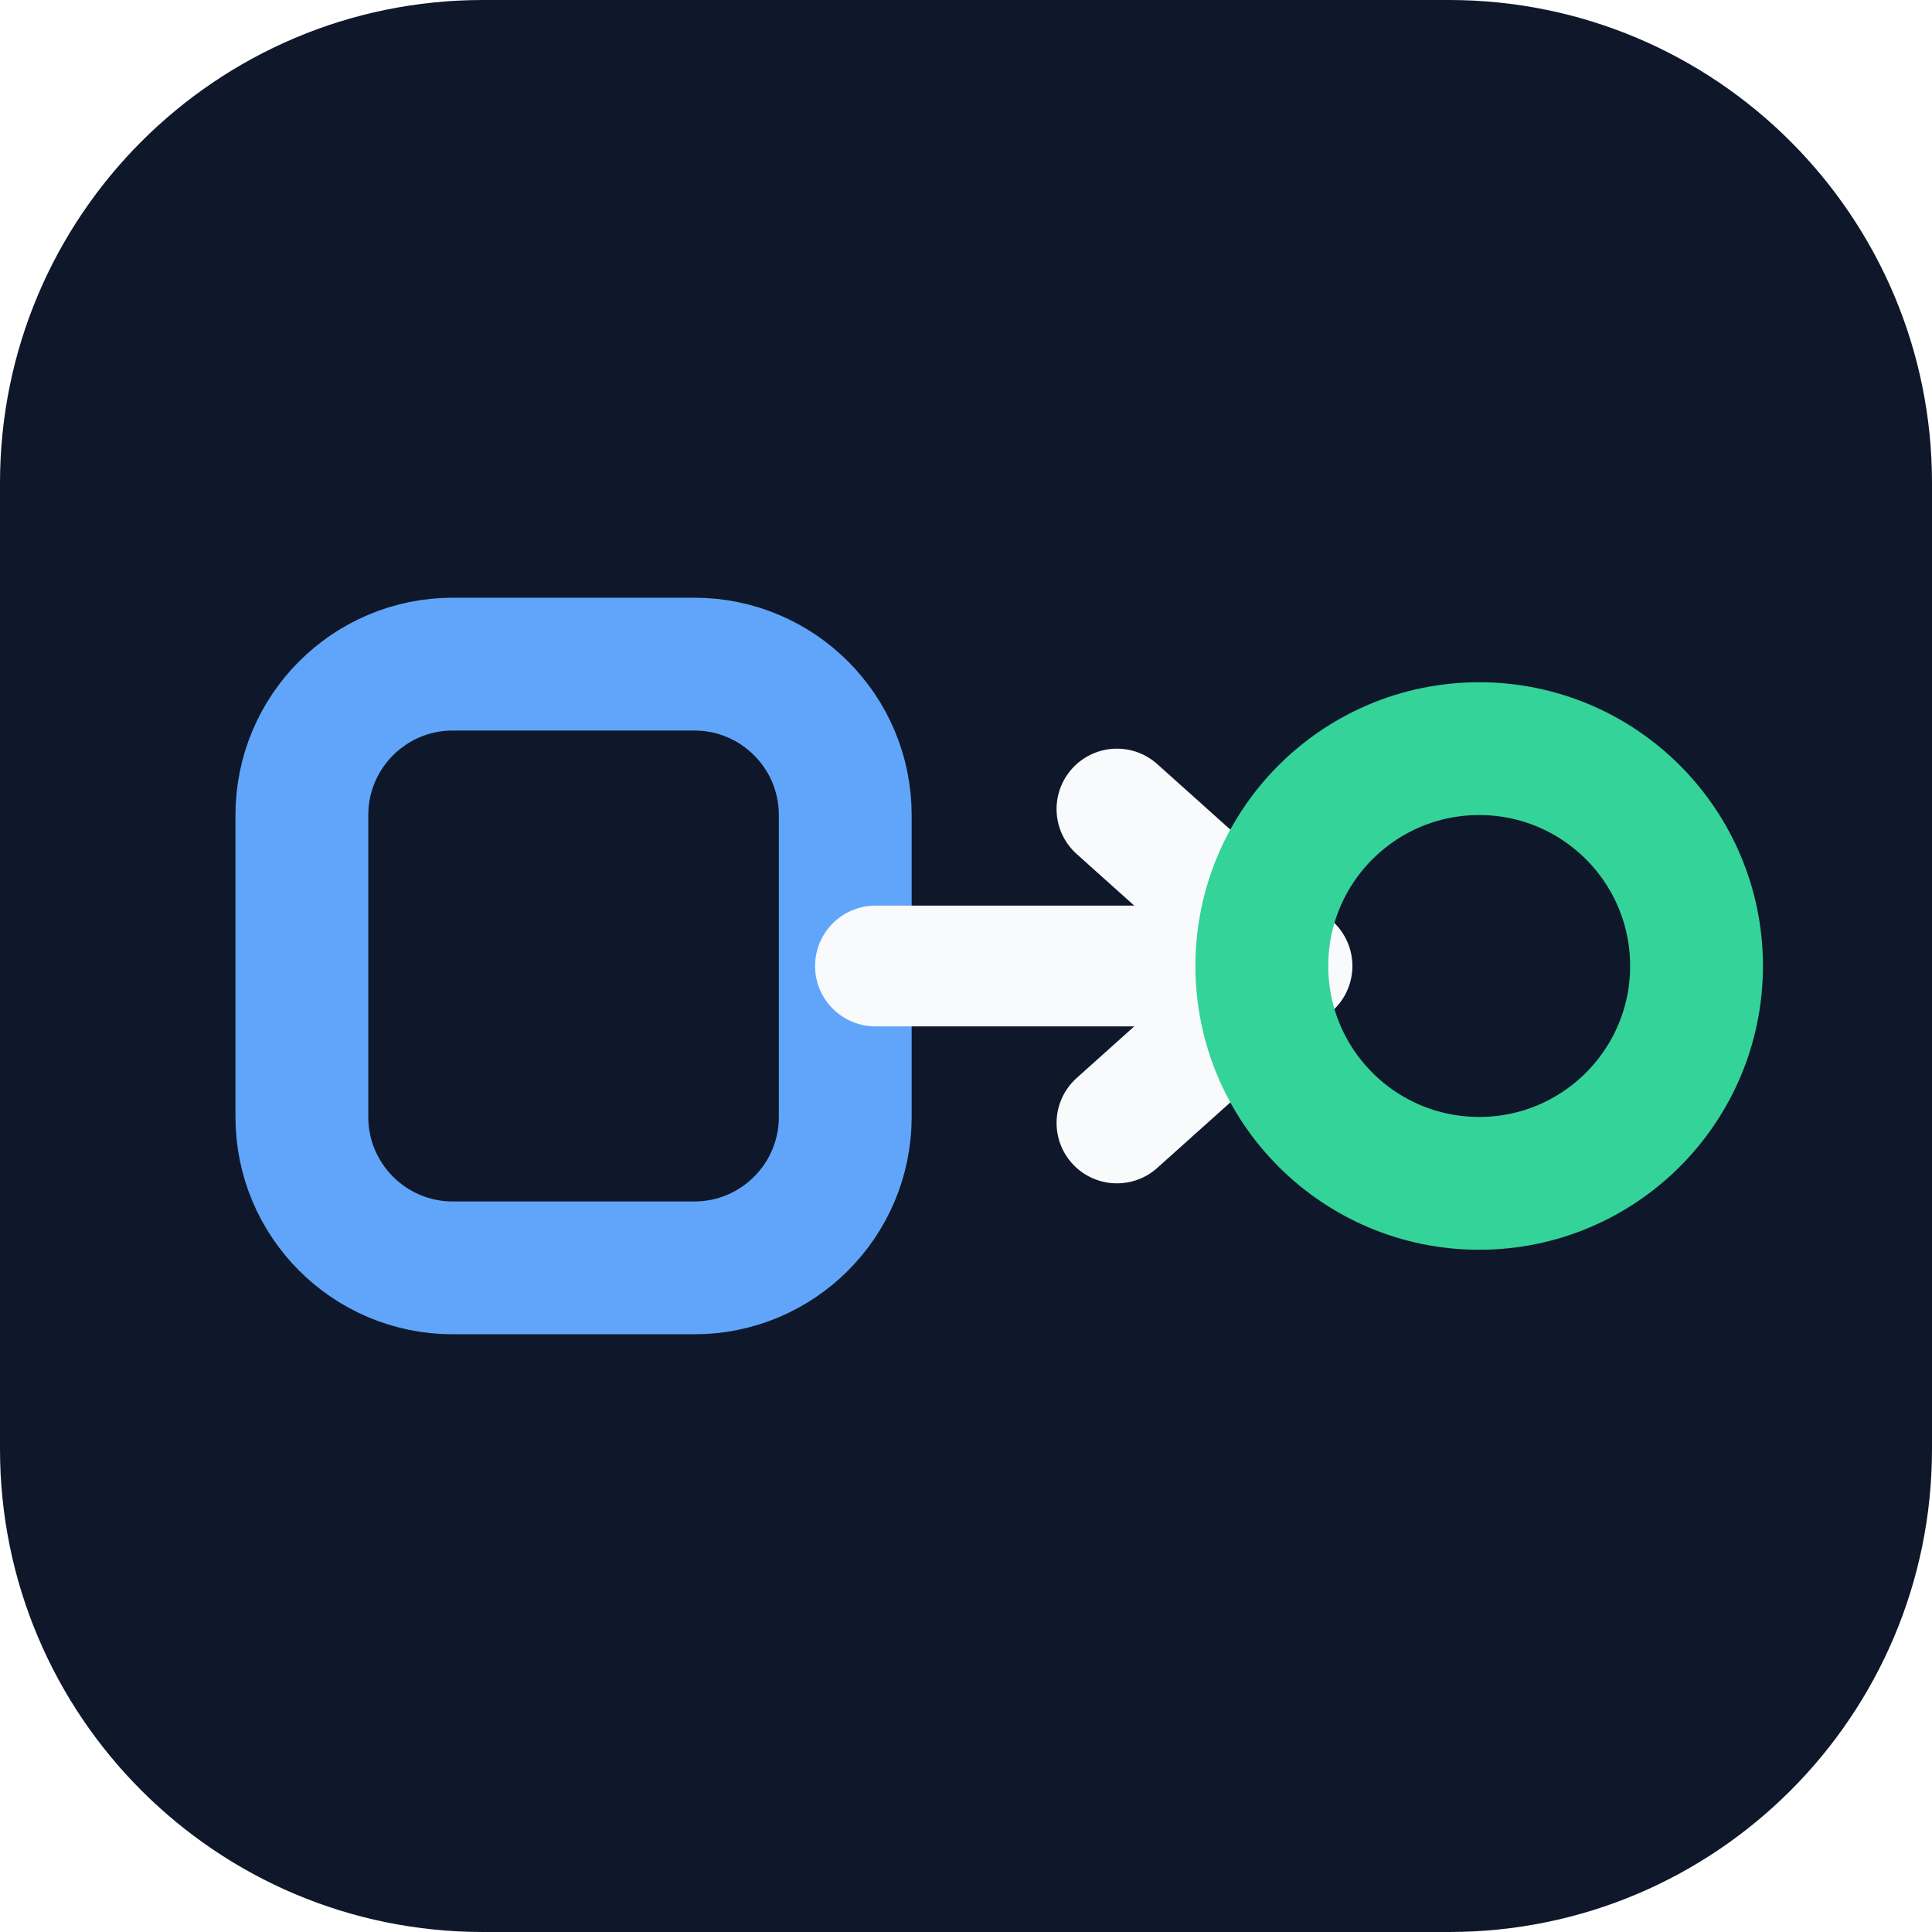
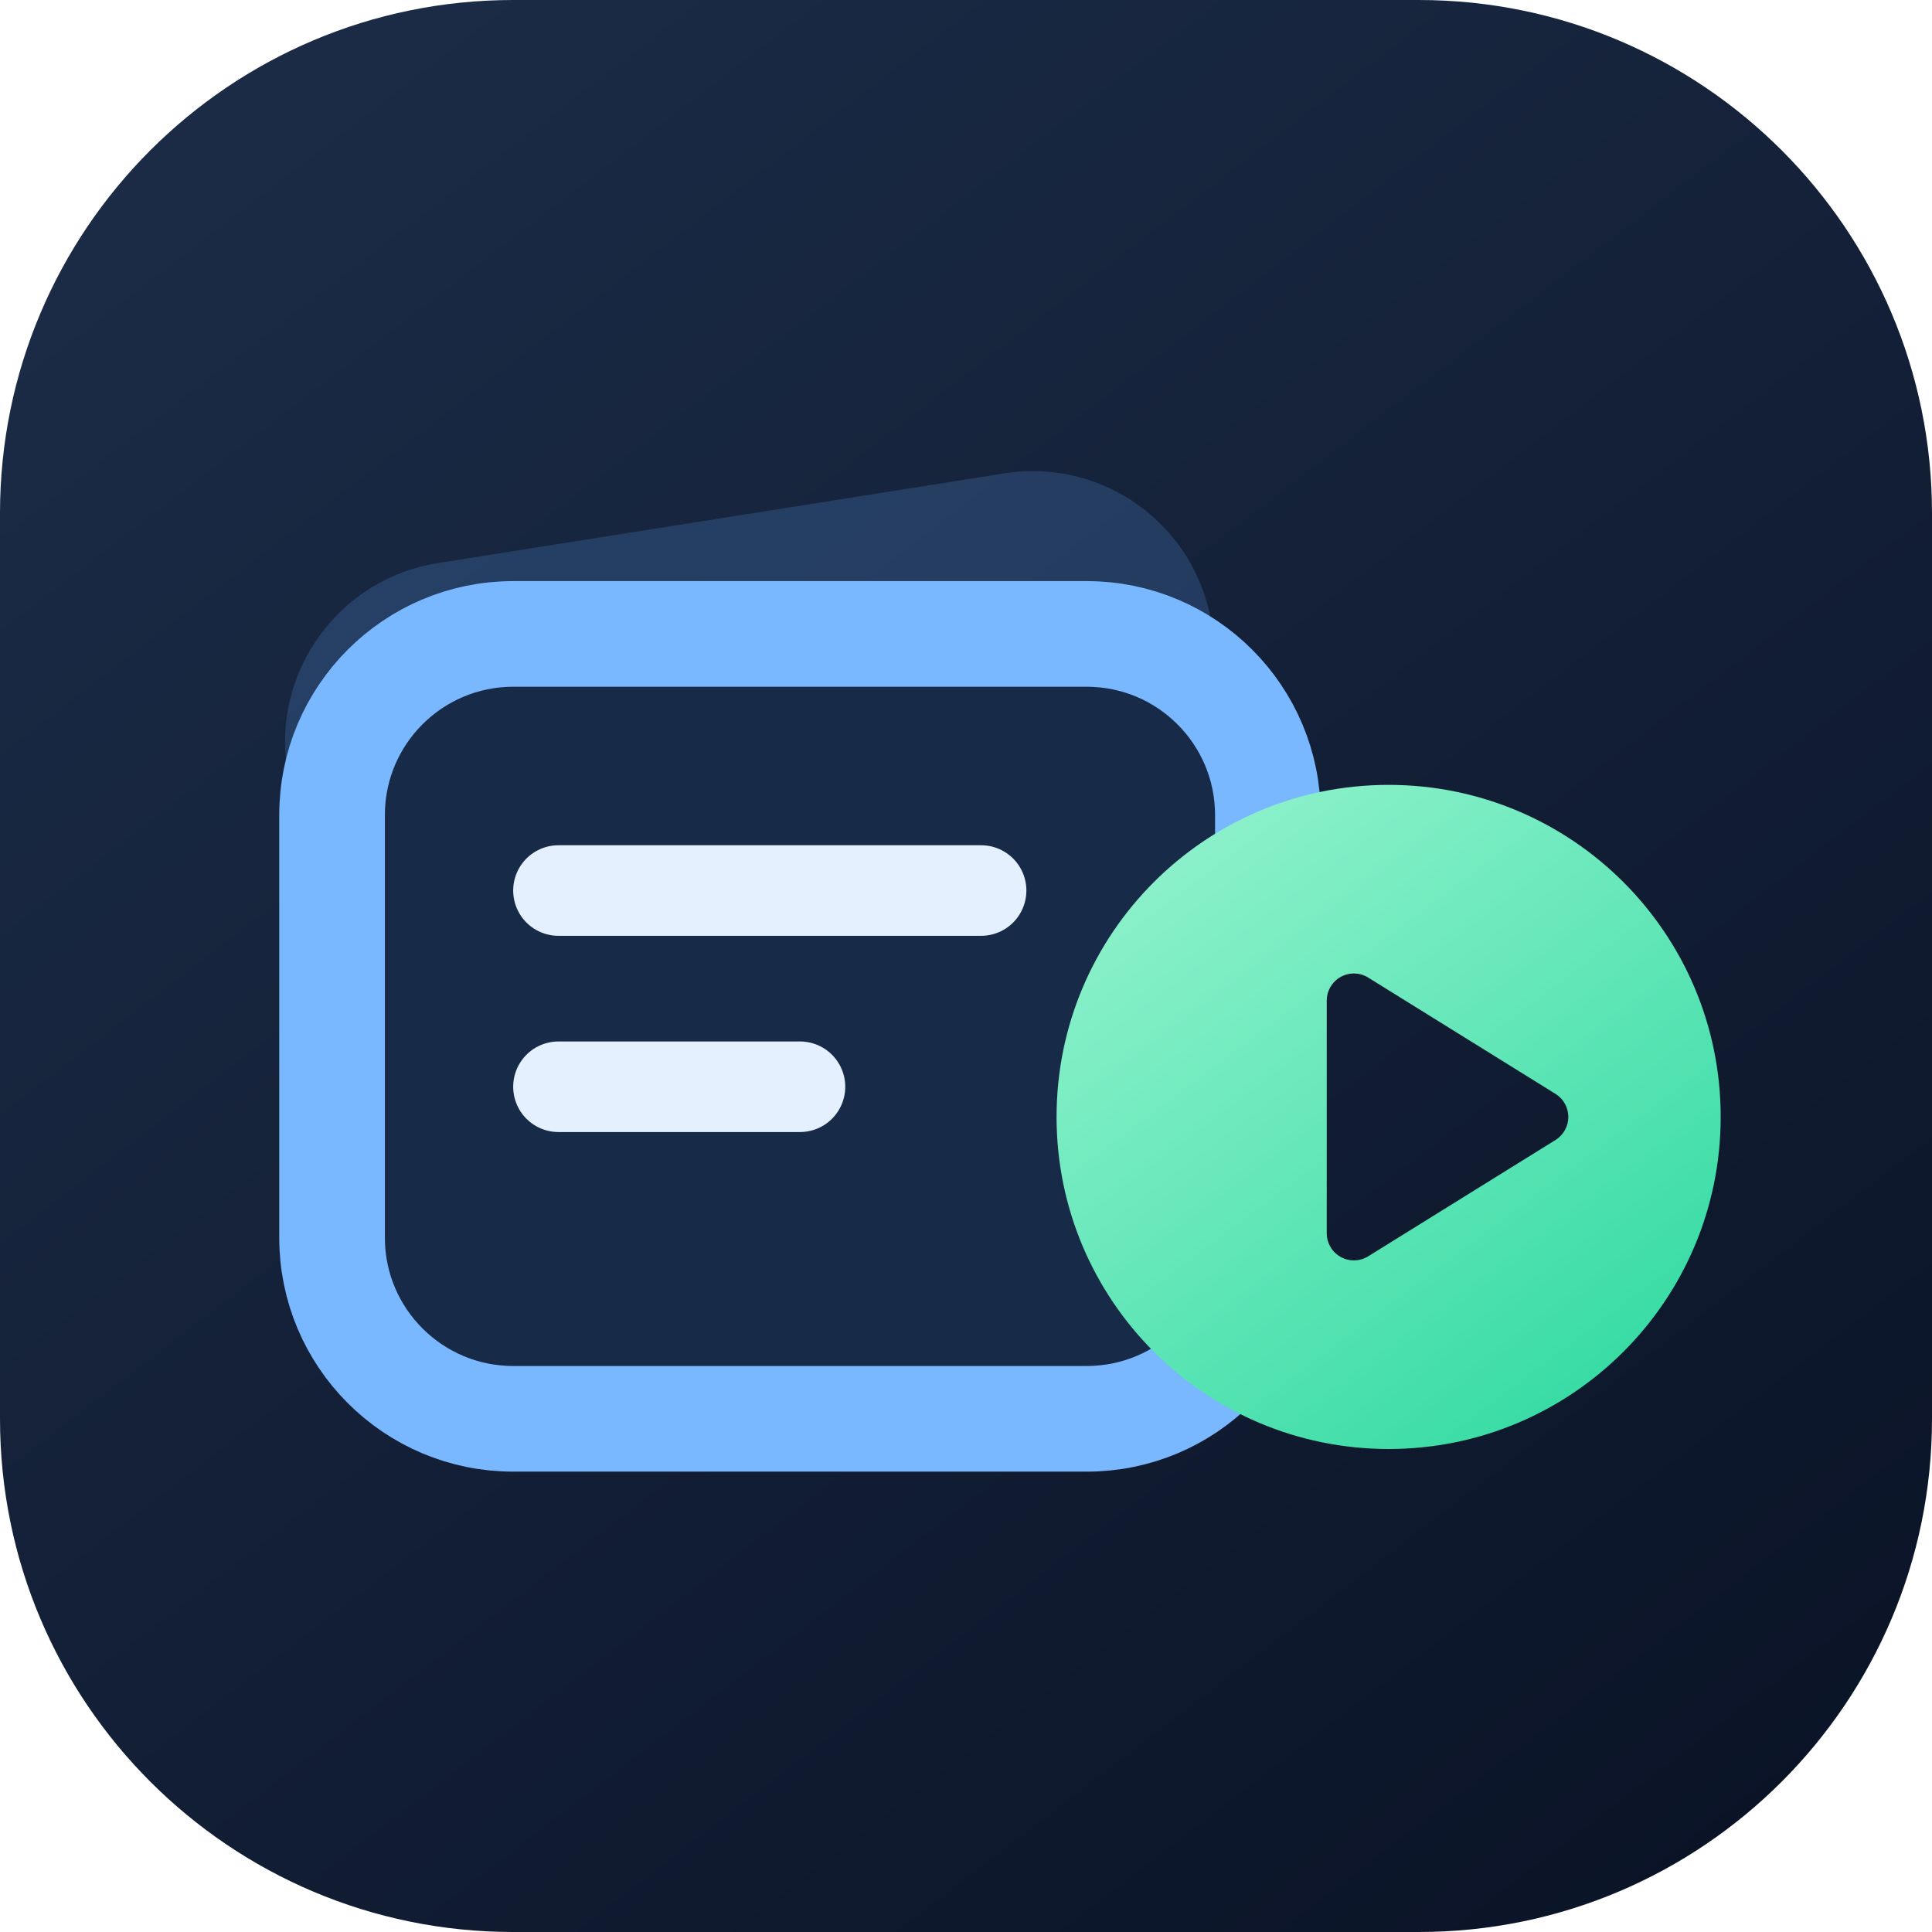
- <svg xmlns="http://www.w3.org/2000/svg" viewBox="0 0 32 32">
-   <rect width="32" height="32" rx="8" fill="#0f172a" />
-   <rect x="5" y="11" width="9" height="10" rx="2.5" fill="none" stroke="#60a5fa" stroke-width="2.2" />
-   <path d="M14.5 16h6.5" stroke="#f8fafc" stroke-width="2" stroke-linecap="round" />
-   <path d="M18.5 13.4 21.4 16l-2.9 2.6" fill="none" stroke="#f8fafc" stroke-width="2" stroke-linecap="round" stroke-linejoin="round" />
-   <circle cx="24.5" cy="16" r="3.6" fill="none" stroke="#34d399" stroke-width="2.2" />
+ <svg xmlns="http://www.w3.org/2000/svg" viewBox="0 0 64 64">
+   <defs>
+     <linearGradient id="crimate-tile" x1="8" y1="4" x2="54" y2="64" gradientUnits="userSpaceOnUse">
+       <stop stop-color="#1b2b46" />
+       <stop offset="1" stop-color="#0b1427" />
+     </linearGradient>
+     <linearGradient id="crimate-mint" x1="38" y1="27" x2="53" y2="47" gradientUnits="userSpaceOnUse">
+       <stop stop-color="#91f2cd" />
+       <stop offset="1" stop-color="#35dba4" />
+     </linearGradient>
+   </defs>
+   <rect data-icon-background="" width="64" height="64" rx="17" fill="url(#crimate-tile)" />
+   <rect data-icon-decoration="" x="10.5" y="17" width="31" height="27" rx="6" transform="rotate(-9 26 30.5)" fill="#60a5fa" opacity="0.2" />
+   <rect id="crimate-slide" x="11" y="21" width="31" height="26" rx="6" fill="#172b49" stroke="#79b7ff" stroke-width="3.5" />
+   <path data-icon-ink="" d="M18.5 29.5h14M18.5 36h8" fill="none" stroke="#e5f0ff" stroke-width="3" stroke-linecap="round" />
+   <path id="crimate-play" fill="url(#crimate-mint)" fill-rule="evenodd" d="M57 37a11 11 0 1 1-22 0 11 11 0 0 1 22 0ZM45.35 32.4a.9.9 0 0 0-1.4.75v7.7a.9.9 0 0 0 1.4.75l6.2-3.85a.9.9 0 0 0 0-1.5Z" />
</svg>
